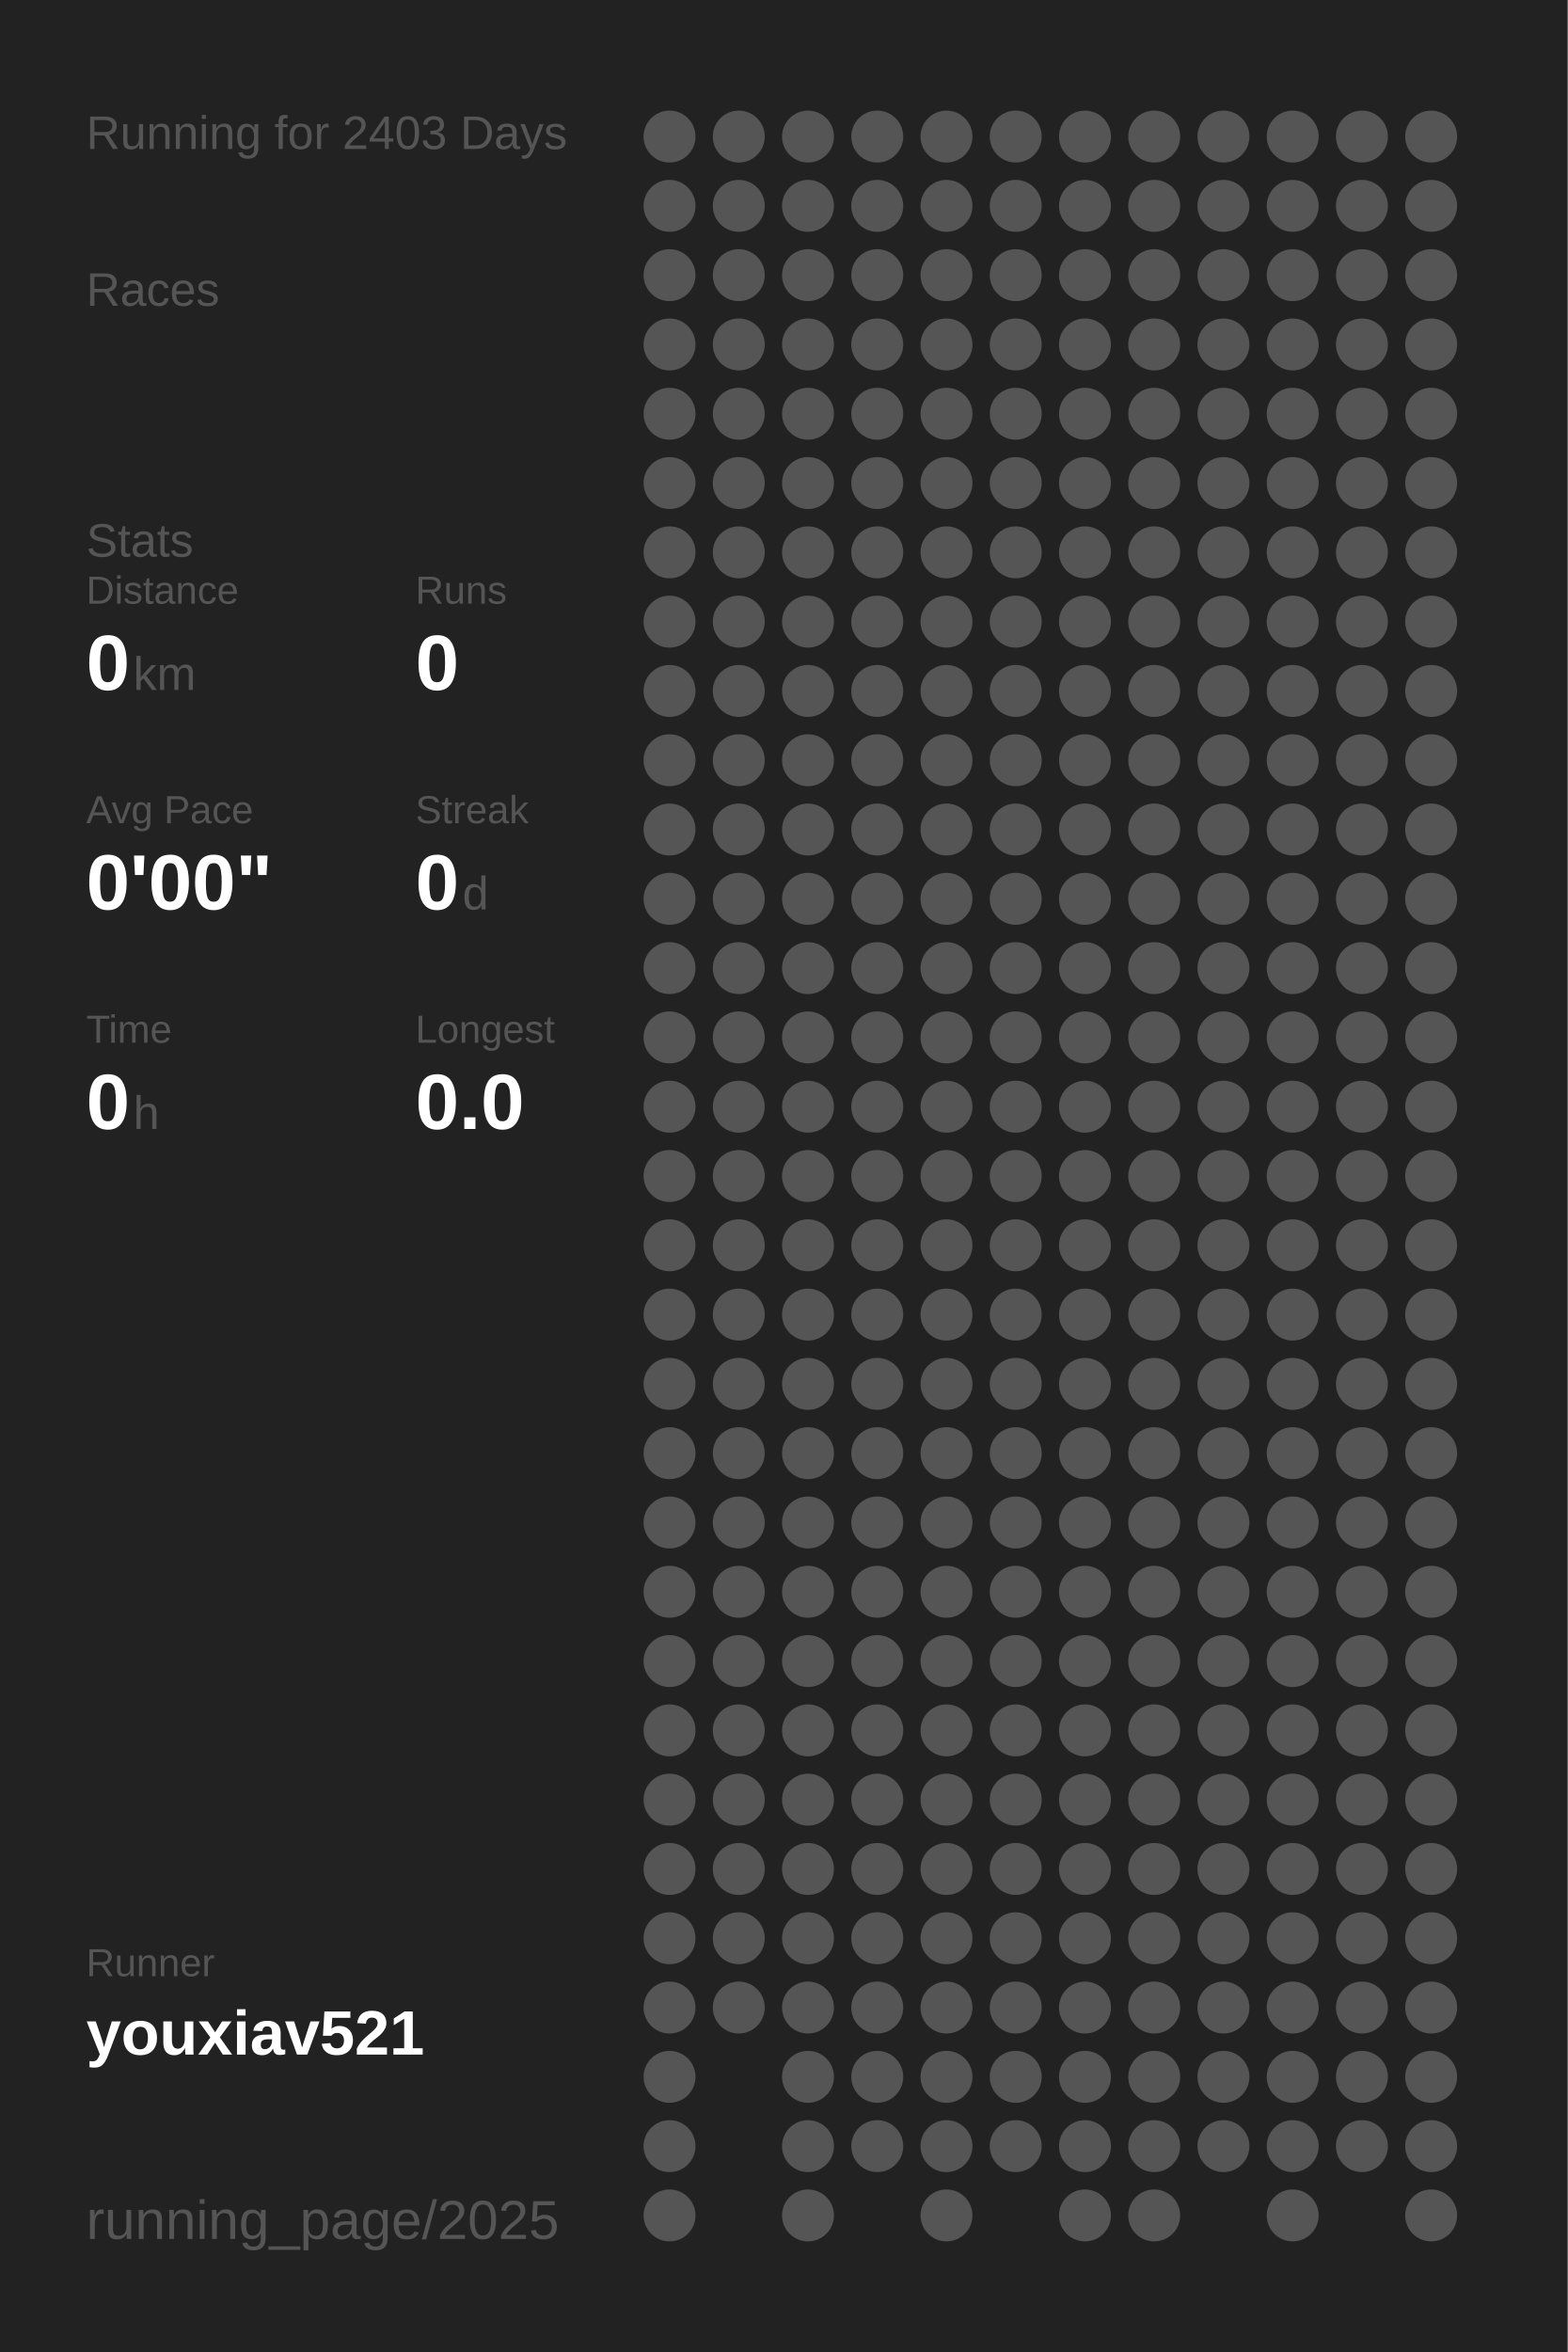
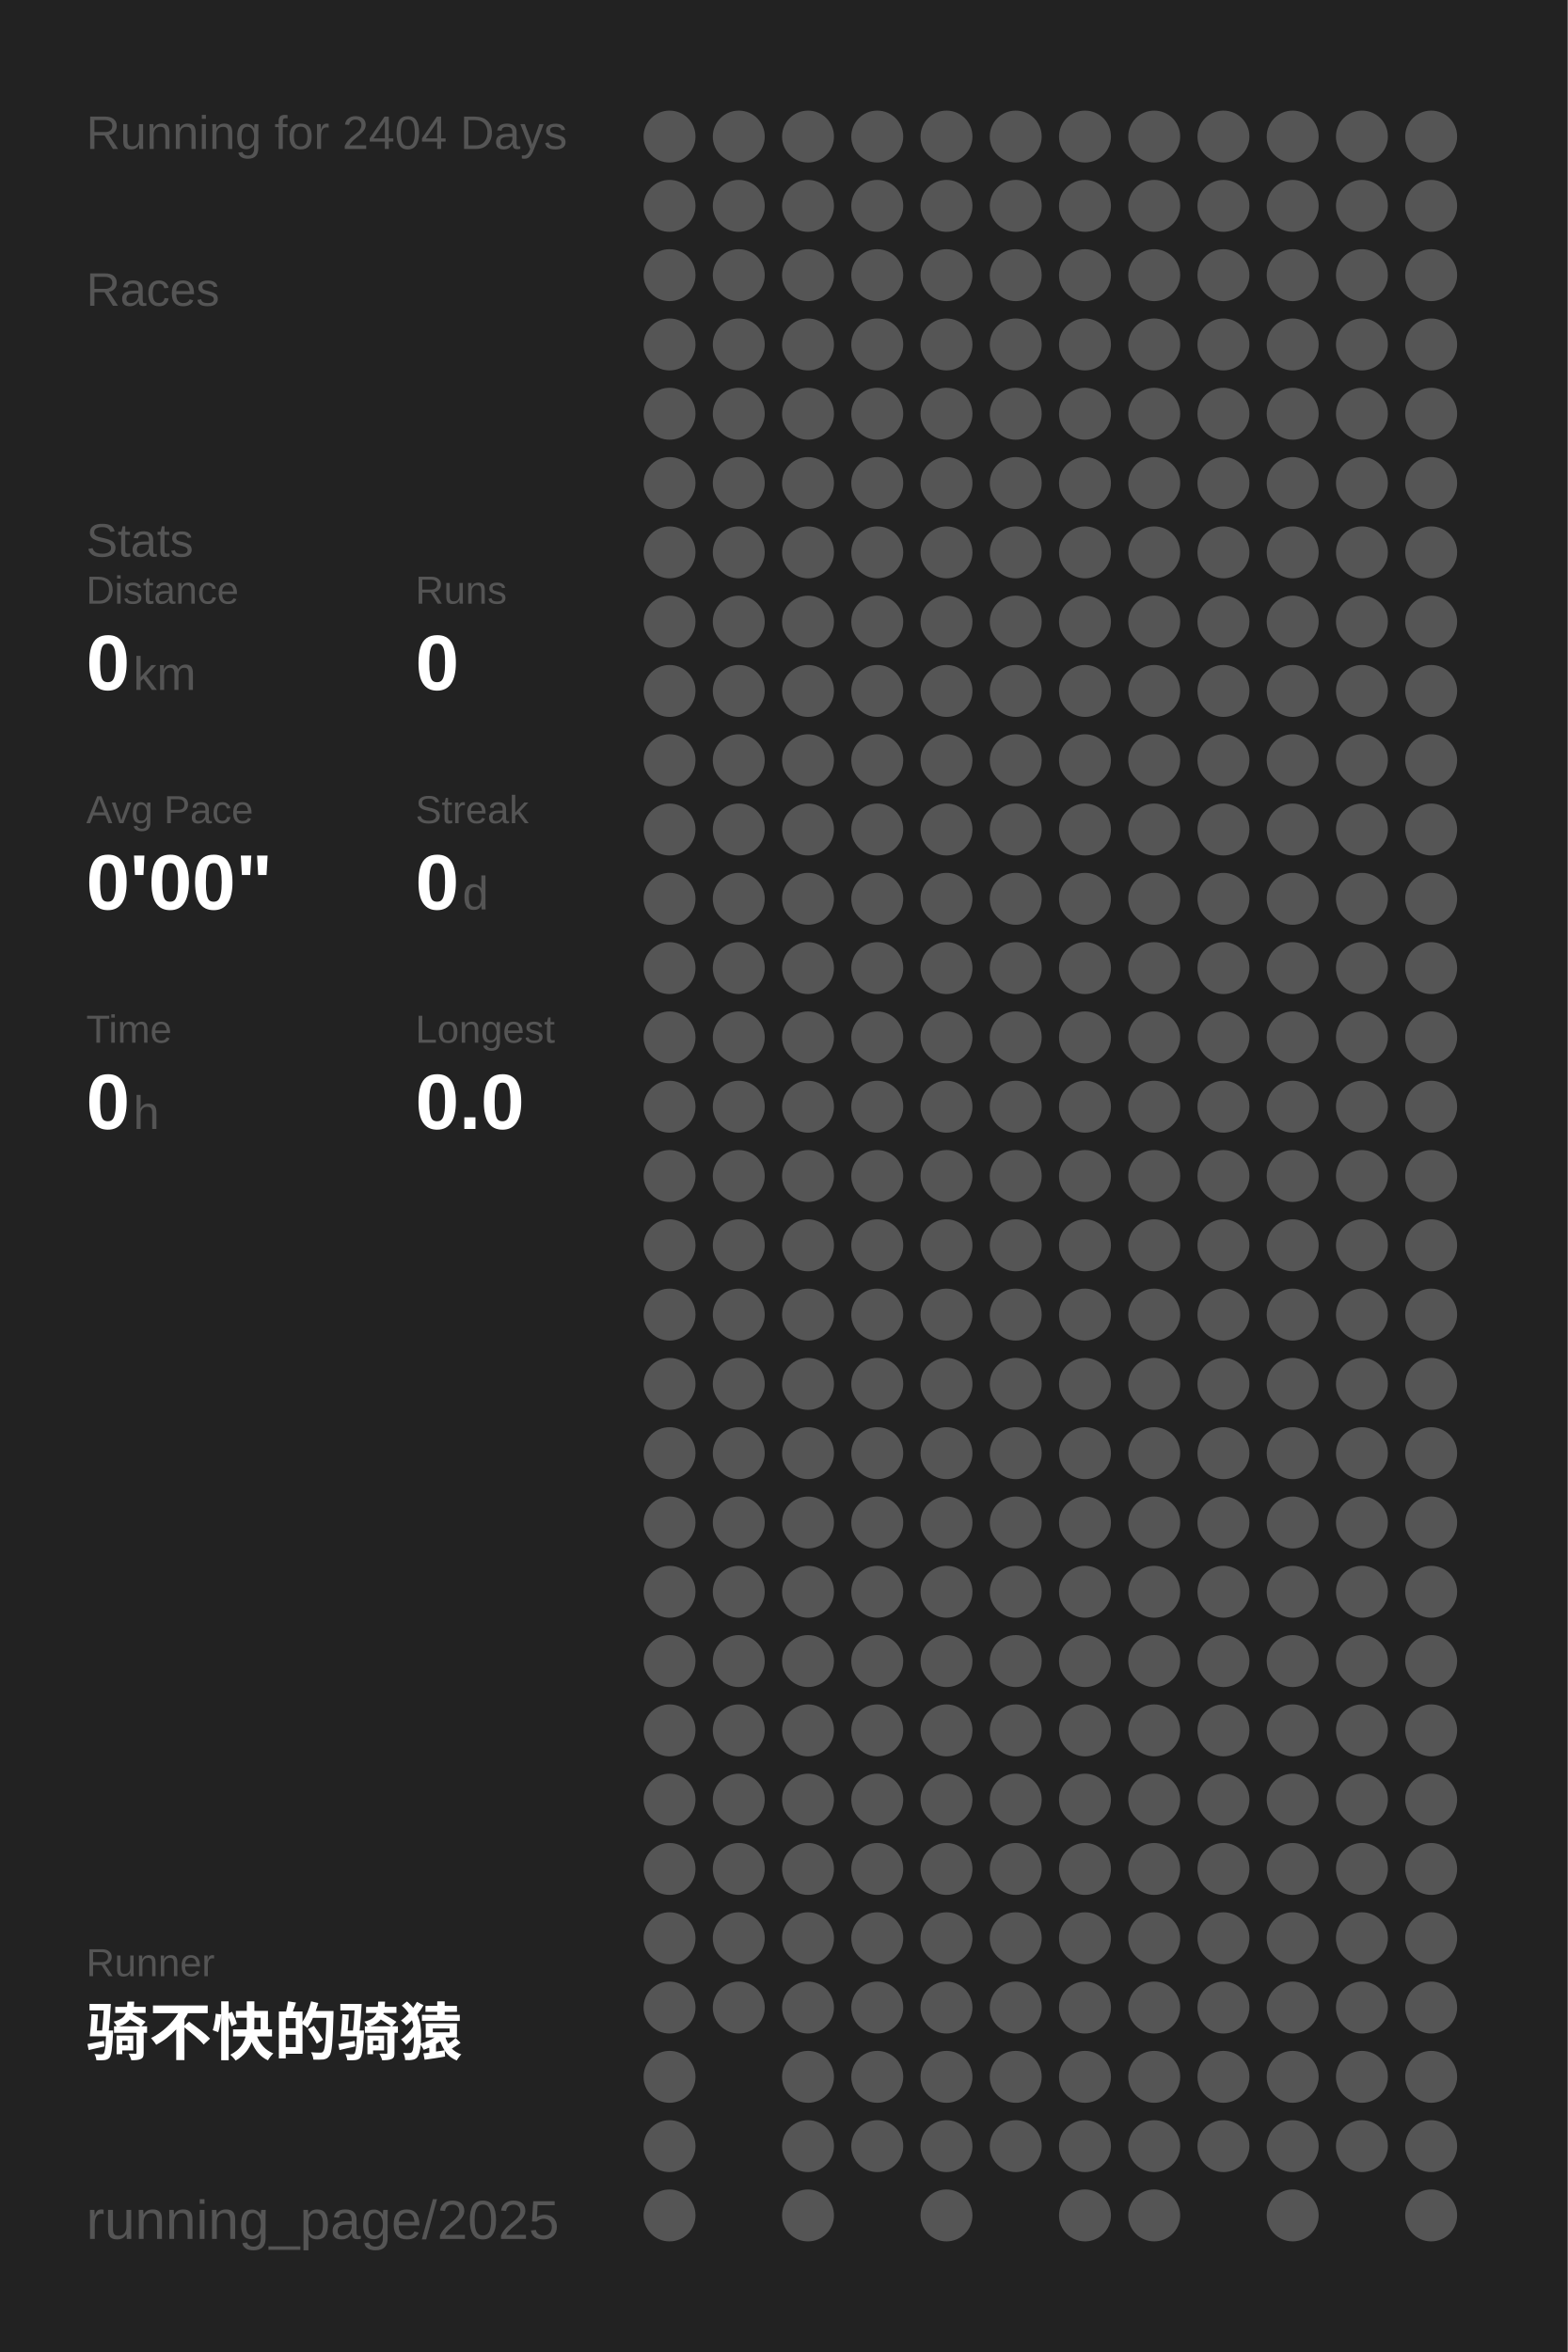
<svg xmlns="http://www.w3.org/2000/svg" baseProfile="full" height="300mm" version="1.1" viewBox="0,0,200,300" width="200mm">
  <defs />
  <rect fill="#222222" height="300" width="200" x="0" y="0" />
-   <text fill="#555555" style="font-size:6px; font-family:Arial;" x="11" y="19">Running for 2403 Days</text>
+   <text fill="#555555" style="font-size:6px; font-family:Arial;" x="11" y="19">Running for 2404 Days</text>
  <text fill="#555555" style="font-size:6px; font-family:Arial;" x="11" y="39">Races</text>
  <text fill="#555555" style="font-size:6px; font-family:Arial;" x="11" y="71">Stats</text>
  <text fill="#555555" style="font-size:5px; font-family:Arial;" x="11" y="77">Distance</text>
  <text fill="#FFFFFF" style="font-size:10px; font-family:Arial; font-weight:bold;" x="11" y="88">0</text>
  <text fill="#555555" style="font-size:6px; font-family:Arial;" x="17" y="88">km</text>
  <text fill="#555555" style="font-size:5px; font-family:Arial;" x="53" y="77">Runs</text>
  <text fill="#FFFFFF" style="font-size:10px; font-family:Arial; font-weight:bold;" x="53" y="88">0</text>
  <text fill="#555555" style="font-size:5px; font-family:Arial;" x="11" y="105">Avg Pace</text>
  <text fill="#FFFFFF" style="font-size:10px; font-family:Arial; font-weight:bold;" x="11" y="116">0'00"</text>
  <text fill="#555555" style="font-size:5px; font-family:Arial;" x="53" y="105">Streak</text>
  <text fill="#FFFFFF" style="font-size:10px; font-family:Arial; font-weight:bold;" x="53" y="116">0</text>
  <text fill="#555555" style="font-size:6px; font-family:Arial;" x="59" y="116">d</text>
  <text fill="#555555" style="font-size:5px; font-family:Arial;" x="11" y="133">Time</text>
  <text fill="#FFFFFF" style="font-size:10px; font-family:Arial; font-weight:bold;" x="11" y="144">0</text>
  <text fill="#555555" style="font-size:6px; font-family:Arial;" x="17" y="144">h</text>
  <text fill="#555555" style="font-size:5px; font-family:Arial;" x="53" y="133">Longest</text>
  <text fill="#FFFFFF" style="font-size:10px; font-family:Arial; font-weight:bold;" x="53" y="144">0.0</text>
  <text fill="#555555" style="font-size:5px; font-family:Arial;" x="11" y="252.065">Runner</text>
-   <text fill="#FFFFFF" style="font-size:8px; font-family:Arial; font-weight:bold;" x="11" y="262.065">youxiav521</text>
+   <text fill="#FFFFFF" style="font-size:8px; font-family:Arial; font-weight:bold;" x="11" y="262.065">骑不快的骑猿</text>
  <text fill="#555555" style="font-size:7px; font-family:Arial;" x="11" y="285.581">running_page/2025</text>
  <circle cx="85.417" cy="17.419" fill="#555555" r="3.312" />
  <circle cx="85.417" cy="26.258" fill="#555555" r="3.312" />
  <circle cx="85.417" cy="35.097" fill="#555555" r="3.312" />
  <circle cx="85.417" cy="43.935" fill="#555555" r="3.312" />
  <circle cx="85.417" cy="52.774" fill="#555555" r="3.312" />
  <circle cx="85.417" cy="61.613" fill="#555555" r="3.312" />
  <circle cx="85.417" cy="70.452" fill="#555555" r="3.312" />
  <circle cx="85.417" cy="79.29" fill="#555555" r="3.312" />
  <circle cx="85.417" cy="88.129" fill="#555555" r="3.312" />
  <circle cx="85.417" cy="96.968" fill="#555555" r="3.312" />
  <circle cx="85.417" cy="105.806" fill="#555555" r="3.312" />
  <circle cx="85.417" cy="114.645" fill="#555555" r="3.312" />
  <circle cx="85.417" cy="123.484" fill="#555555" r="3.312" />
  <circle cx="85.417" cy="132.323" fill="#555555" r="3.312" />
  <circle cx="85.417" cy="141.161" fill="#555555" r="3.312" />
  <circle cx="85.417" cy="150" fill="#555555" r="3.312" />
  <circle cx="85.417" cy="158.839" fill="#555555" r="3.312" />
  <circle cx="85.417" cy="167.677" fill="#555555" r="3.312" />
  <circle cx="85.417" cy="176.516" fill="#555555" r="3.312" />
  <circle cx="85.417" cy="185.355" fill="#555555" r="3.312" />
  <circle cx="85.417" cy="194.194" fill="#555555" r="3.312" />
  <circle cx="85.417" cy="203.032" fill="#555555" r="3.312" />
  <circle cx="85.417" cy="211.871" fill="#555555" r="3.312" />
  <circle cx="85.417" cy="220.71" fill="#555555" r="3.312" />
  <circle cx="85.417" cy="229.548" fill="#555555" r="3.312" />
  <circle cx="85.417" cy="238.387" fill="#555555" r="3.312" />
  <circle cx="85.417" cy="247.226" fill="#555555" r="3.312" />
  <circle cx="85.417" cy="256.065" fill="#555555" r="3.312" />
  <circle cx="85.417" cy="264.903" fill="#555555" r="3.312" />
  <circle cx="85.417" cy="273.742" fill="#555555" r="3.312" />
  <circle cx="85.417" cy="282.581" fill="#555555" r="3.312" />
  <circle cx="94.25" cy="17.419" fill="#555555" r="3.312" />
  <circle cx="94.25" cy="26.258" fill="#555555" r="3.312" />
  <circle cx="94.25" cy="35.097" fill="#555555" r="3.312" />
  <circle cx="94.25" cy="43.935" fill="#555555" r="3.312" />
  <circle cx="94.25" cy="52.774" fill="#555555" r="3.312" />
  <circle cx="94.25" cy="61.613" fill="#555555" r="3.312" />
  <circle cx="94.25" cy="70.452" fill="#555555" r="3.312" />
  <circle cx="94.25" cy="79.29" fill="#555555" r="3.312" />
  <circle cx="94.25" cy="88.129" fill="#555555" r="3.312" />
  <circle cx="94.25" cy="96.968" fill="#555555" r="3.312" />
  <circle cx="94.25" cy="105.806" fill="#555555" r="3.312" />
  <circle cx="94.25" cy="114.645" fill="#555555" r="3.312" />
  <circle cx="94.25" cy="123.484" fill="#555555" r="3.312" />
  <circle cx="94.25" cy="132.323" fill="#555555" r="3.312" />
  <circle cx="94.25" cy="141.161" fill="#555555" r="3.312" />
  <circle cx="94.25" cy="150" fill="#555555" r="3.312" />
  <circle cx="94.25" cy="158.839" fill="#555555" r="3.312" />
  <circle cx="94.25" cy="167.677" fill="#555555" r="3.312" />
  <circle cx="94.25" cy="176.516" fill="#555555" r="3.312" />
  <circle cx="94.25" cy="185.355" fill="#555555" r="3.312" />
  <circle cx="94.25" cy="194.194" fill="#555555" r="3.312" />
  <circle cx="94.25" cy="203.032" fill="#555555" r="3.312" />
  <circle cx="94.25" cy="211.871" fill="#555555" r="3.312" />
  <circle cx="94.25" cy="220.71" fill="#555555" r="3.312" />
  <circle cx="94.25" cy="229.548" fill="#555555" r="3.312" />
  <circle cx="94.25" cy="238.387" fill="#555555" r="3.312" />
  <circle cx="94.25" cy="247.226" fill="#555555" r="3.312" />
  <circle cx="94.25" cy="256.065" fill="#555555" r="3.312" />
  <circle cx="103.083" cy="17.419" fill="#555555" r="3.312" />
  <circle cx="103.083" cy="26.258" fill="#555555" r="3.312" />
  <circle cx="103.083" cy="35.097" fill="#555555" r="3.312" />
  <circle cx="103.083" cy="43.935" fill="#555555" r="3.312" />
  <circle cx="103.083" cy="52.774" fill="#555555" r="3.312" />
  <circle cx="103.083" cy="61.613" fill="#555555" r="3.312" />
  <circle cx="103.083" cy="70.452" fill="#555555" r="3.312" />
  <circle cx="103.083" cy="79.29" fill="#555555" r="3.312" />
  <circle cx="103.083" cy="88.129" fill="#555555" r="3.312" />
  <circle cx="103.083" cy="96.968" fill="#555555" r="3.312" />
  <circle cx="103.083" cy="105.806" fill="#555555" r="3.312" />
  <circle cx="103.083" cy="114.645" fill="#555555" r="3.312" />
  <circle cx="103.083" cy="123.484" fill="#555555" r="3.312" />
  <circle cx="103.083" cy="132.323" fill="#555555" r="3.312" />
  <circle cx="103.083" cy="141.161" fill="#555555" r="3.312" />
  <circle cx="103.083" cy="150" fill="#555555" r="3.312" />
  <circle cx="103.083" cy="158.839" fill="#555555" r="3.312" />
  <circle cx="103.083" cy="167.677" fill="#555555" r="3.312" />
  <circle cx="103.083" cy="176.516" fill="#555555" r="3.312" />
  <circle cx="103.083" cy="185.355" fill="#555555" r="3.312" />
  <circle cx="103.083" cy="194.194" fill="#555555" r="3.312" />
  <circle cx="103.083" cy="203.032" fill="#555555" r="3.312" />
  <circle cx="103.083" cy="211.871" fill="#555555" r="3.312" />
  <circle cx="103.083" cy="220.71" fill="#555555" r="3.312" />
  <circle cx="103.083" cy="229.548" fill="#555555" r="3.312" />
  <circle cx="103.083" cy="238.387" fill="#555555" r="3.312" />
  <circle cx="103.083" cy="247.226" fill="#555555" r="3.312" />
  <circle cx="103.083" cy="256.065" fill="#555555" r="3.312" />
  <circle cx="103.083" cy="264.903" fill="#555555" r="3.312" />
  <circle cx="103.083" cy="273.742" fill="#555555" r="3.312" />
  <circle cx="103.083" cy="282.581" fill="#555555" r="3.312" />
  <circle cx="111.917" cy="17.419" fill="#555555" r="3.312" />
  <circle cx="111.917" cy="26.258" fill="#555555" r="3.312" />
  <circle cx="111.917" cy="35.097" fill="#555555" r="3.312" />
  <circle cx="111.917" cy="43.935" fill="#555555" r="3.312" />
  <circle cx="111.917" cy="52.774" fill="#555555" r="3.312" />
  <circle cx="111.917" cy="61.613" fill="#555555" r="3.312" />
  <circle cx="111.917" cy="70.452" fill="#555555" r="3.312" />
  <circle cx="111.917" cy="79.29" fill="#555555" r="3.312" />
  <circle cx="111.917" cy="88.129" fill="#555555" r="3.312" />
  <circle cx="111.917" cy="96.968" fill="#555555" r="3.312" />
  <circle cx="111.917" cy="105.806" fill="#555555" r="3.312" />
  <circle cx="111.917" cy="114.645" fill="#555555" r="3.312" />
  <circle cx="111.917" cy="123.484" fill="#555555" r="3.312" />
  <circle cx="111.917" cy="132.323" fill="#555555" r="3.312" />
  <circle cx="111.917" cy="141.161" fill="#555555" r="3.312" />
  <circle cx="111.917" cy="150" fill="#555555" r="3.312" />
  <circle cx="111.917" cy="158.839" fill="#555555" r="3.312" />
  <circle cx="111.917" cy="167.677" fill="#555555" r="3.312" />
  <circle cx="111.917" cy="176.516" fill="#555555" r="3.312" />
  <circle cx="111.917" cy="185.355" fill="#555555" r="3.312" />
  <circle cx="111.917" cy="194.194" fill="#555555" r="3.312" />
  <circle cx="111.917" cy="203.032" fill="#555555" r="3.312" />
  <circle cx="111.917" cy="211.871" fill="#555555" r="3.312" />
  <circle cx="111.917" cy="220.71" fill="#555555" r="3.312" />
  <circle cx="111.917" cy="229.548" fill="#555555" r="3.312" />
  <circle cx="111.917" cy="238.387" fill="#555555" r="3.312" />
  <circle cx="111.917" cy="247.226" fill="#555555" r="3.312" />
  <circle cx="111.917" cy="256.065" fill="#555555" r="3.312" />
  <circle cx="111.917" cy="264.903" fill="#555555" r="3.312" />
  <circle cx="111.917" cy="273.742" fill="#555555" r="3.312" />
  <circle cx="120.75" cy="17.419" fill="#555555" r="3.312" />
  <circle cx="120.75" cy="26.258" fill="#555555" r="3.312" />
  <circle cx="120.75" cy="35.097" fill="#555555" r="3.312" />
  <circle cx="120.75" cy="43.935" fill="#555555" r="3.312" />
  <circle cx="120.75" cy="52.774" fill="#555555" r="3.312" />
  <circle cx="120.75" cy="61.613" fill="#555555" r="3.312" />
  <circle cx="120.75" cy="70.452" fill="#555555" r="3.312" />
  <circle cx="120.75" cy="79.29" fill="#555555" r="3.312" />
  <circle cx="120.75" cy="88.129" fill="#555555" r="3.312" />
  <circle cx="120.75" cy="96.968" fill="#555555" r="3.312" />
  <circle cx="120.75" cy="105.806" fill="#555555" r="3.312" />
  <circle cx="120.75" cy="114.645" fill="#555555" r="3.312" />
  <circle cx="120.75" cy="123.484" fill="#555555" r="3.312" />
  <circle cx="120.75" cy="132.323" fill="#555555" r="3.312" />
  <circle cx="120.75" cy="141.161" fill="#555555" r="3.312" />
  <circle cx="120.75" cy="150" fill="#555555" r="3.312" />
  <circle cx="120.75" cy="158.839" fill="#555555" r="3.312" />
  <circle cx="120.75" cy="167.677" fill="#555555" r="3.312" />
  <circle cx="120.75" cy="176.516" fill="#555555" r="3.312" />
  <circle cx="120.75" cy="185.355" fill="#555555" r="3.312" />
  <circle cx="120.75" cy="194.194" fill="#555555" r="3.312" />
  <circle cx="120.75" cy="203.032" fill="#555555" r="3.312" />
  <circle cx="120.75" cy="211.871" fill="#555555" r="3.312" />
  <circle cx="120.75" cy="220.71" fill="#555555" r="3.312" />
  <circle cx="120.75" cy="229.548" fill="#555555" r="3.312" />
  <circle cx="120.75" cy="238.387" fill="#555555" r="3.312" />
  <circle cx="120.75" cy="247.226" fill="#555555" r="3.312" />
  <circle cx="120.75" cy="256.065" fill="#555555" r="3.312" />
  <circle cx="120.75" cy="264.903" fill="#555555" r="3.312" />
  <circle cx="120.75" cy="273.742" fill="#555555" r="3.312" />
  <circle cx="120.75" cy="282.581" fill="#555555" r="3.312" />
  <circle cx="129.583" cy="17.419" fill="#555555" r="3.312" />
  <circle cx="129.583" cy="26.258" fill="#555555" r="3.312" />
  <circle cx="129.583" cy="35.097" fill="#555555" r="3.312" />
  <circle cx="129.583" cy="43.935" fill="#555555" r="3.312" />
  <circle cx="129.583" cy="52.774" fill="#555555" r="3.312" />
  <circle cx="129.583" cy="61.613" fill="#555555" r="3.312" />
  <circle cx="129.583" cy="70.452" fill="#555555" r="3.312" />
  <circle cx="129.583" cy="79.29" fill="#555555" r="3.312" />
  <circle cx="129.583" cy="88.129" fill="#555555" r="3.312" />
  <circle cx="129.583" cy="96.968" fill="#555555" r="3.312" />
  <circle cx="129.583" cy="105.806" fill="#555555" r="3.312" />
  <circle cx="129.583" cy="114.645" fill="#555555" r="3.312" />
  <circle cx="129.583" cy="123.484" fill="#555555" r="3.312" />
  <circle cx="129.583" cy="132.323" fill="#555555" r="3.312" />
  <circle cx="129.583" cy="141.161" fill="#555555" r="3.312" />
  <circle cx="129.583" cy="150" fill="#555555" r="3.312" />
  <circle cx="129.583" cy="158.839" fill="#555555" r="3.312" />
  <circle cx="129.583" cy="167.677" fill="#555555" r="3.312" />
  <circle cx="129.583" cy="176.516" fill="#555555" r="3.312" />
  <circle cx="129.583" cy="185.355" fill="#555555" r="3.312" />
  <circle cx="129.583" cy="194.194" fill="#555555" r="3.312" />
  <circle cx="129.583" cy="203.032" fill="#555555" r="3.312" />
  <circle cx="129.583" cy="211.871" fill="#555555" r="3.312" />
  <circle cx="129.583" cy="220.71" fill="#555555" r="3.312" />
  <circle cx="129.583" cy="229.548" fill="#555555" r="3.312" />
  <circle cx="129.583" cy="238.387" fill="#555555" r="3.312" />
  <circle cx="129.583" cy="247.226" fill="#555555" r="3.312" />
  <circle cx="129.583" cy="256.065" fill="#555555" r="3.312" />
  <circle cx="129.583" cy="264.903" fill="#555555" r="3.312" />
  <circle cx="129.583" cy="273.742" fill="#555555" r="3.312" />
  <circle cx="138.417" cy="17.419" fill="#555555" r="3.312" />
  <circle cx="138.417" cy="26.258" fill="#555555" r="3.312" />
  <circle cx="138.417" cy="35.097" fill="#555555" r="3.312" />
  <circle cx="138.417" cy="43.935" fill="#555555" r="3.312" />
  <circle cx="138.417" cy="52.774" fill="#555555" r="3.312" />
  <circle cx="138.417" cy="61.613" fill="#555555" r="3.312" />
  <circle cx="138.417" cy="70.452" fill="#555555" r="3.312" />
  <circle cx="138.417" cy="79.29" fill="#555555" r="3.312" />
  <circle cx="138.417" cy="88.129" fill="#555555" r="3.312" />
  <circle cx="138.417" cy="96.968" fill="#555555" r="3.312" />
  <circle cx="138.417" cy="105.806" fill="#555555" r="3.312" />
  <circle cx="138.417" cy="114.645" fill="#555555" r="3.312" />
  <circle cx="138.417" cy="123.484" fill="#555555" r="3.312" />
  <circle cx="138.417" cy="132.323" fill="#555555" r="3.312" />
  <circle cx="138.417" cy="141.161" fill="#555555" r="3.312" />
  <circle cx="138.417" cy="150" fill="#555555" r="3.312" />
  <circle cx="138.417" cy="158.839" fill="#555555" r="3.312" />
  <circle cx="138.417" cy="167.677" fill="#555555" r="3.312" />
  <circle cx="138.417" cy="176.516" fill="#555555" r="3.312" />
  <circle cx="138.417" cy="185.355" fill="#555555" r="3.312" />
  <circle cx="138.417" cy="194.194" fill="#555555" r="3.312" />
  <circle cx="138.417" cy="203.032" fill="#555555" r="3.312" />
  <circle cx="138.417" cy="211.871" fill="#555555" r="3.312" />
  <circle cx="138.417" cy="220.71" fill="#555555" r="3.312" />
  <circle cx="138.417" cy="229.548" fill="#555555" r="3.312" />
  <circle cx="138.417" cy="238.387" fill="#555555" r="3.312" />
  <circle cx="138.417" cy="247.226" fill="#555555" r="3.312" />
  <circle cx="138.417" cy="256.065" fill="#555555" r="3.312" />
  <circle cx="138.417" cy="264.903" fill="#555555" r="3.312" />
  <circle cx="138.417" cy="273.742" fill="#555555" r="3.312" />
  <circle cx="138.417" cy="282.581" fill="#555555" r="3.312" />
  <circle cx="147.25" cy="17.419" fill="#555555" r="3.312" />
  <circle cx="147.25" cy="26.258" fill="#555555" r="3.312" />
  <circle cx="147.25" cy="35.097" fill="#555555" r="3.312" />
  <circle cx="147.25" cy="43.935" fill="#555555" r="3.312" />
  <circle cx="147.25" cy="52.774" fill="#555555" r="3.312" />
  <circle cx="147.25" cy="61.613" fill="#555555" r="3.312" />
  <circle cx="147.25" cy="70.452" fill="#555555" r="3.312" />
  <circle cx="147.25" cy="79.29" fill="#555555" r="3.312" />
  <circle cx="147.25" cy="88.129" fill="#555555" r="3.312" />
  <circle cx="147.25" cy="96.968" fill="#555555" r="3.312" />
  <circle cx="147.25" cy="105.806" fill="#555555" r="3.312" />
  <circle cx="147.25" cy="114.645" fill="#555555" r="3.312" />
  <circle cx="147.25" cy="123.484" fill="#555555" r="3.312" />
  <circle cx="147.25" cy="132.323" fill="#555555" r="3.312" />
  <circle cx="147.25" cy="141.161" fill="#555555" r="3.312" />
  <circle cx="147.25" cy="150" fill="#555555" r="3.312" />
  <circle cx="147.25" cy="158.839" fill="#555555" r="3.312" />
  <circle cx="147.25" cy="167.677" fill="#555555" r="3.312" />
  <circle cx="147.25" cy="176.516" fill="#555555" r="3.312" />
  <circle cx="147.25" cy="185.355" fill="#555555" r="3.312" />
  <circle cx="147.25" cy="194.194" fill="#555555" r="3.312" />
  <circle cx="147.25" cy="203.032" fill="#555555" r="3.312" />
  <circle cx="147.25" cy="211.871" fill="#555555" r="3.312" />
  <circle cx="147.25" cy="220.71" fill="#555555" r="3.312" />
  <circle cx="147.25" cy="229.548" fill="#555555" r="3.312" />
  <circle cx="147.25" cy="238.387" fill="#555555" r="3.312" />
  <circle cx="147.25" cy="247.226" fill="#555555" r="3.312" />
  <circle cx="147.25" cy="256.065" fill="#555555" r="3.312" />
  <circle cx="147.25" cy="264.903" fill="#555555" r="3.312" />
  <circle cx="147.25" cy="273.742" fill="#555555" r="3.312" />
  <circle cx="147.25" cy="282.581" fill="#555555" r="3.312" />
  <circle cx="156.083" cy="17.419" fill="#555555" r="3.312" />
  <circle cx="156.083" cy="26.258" fill="#555555" r="3.312" />
  <circle cx="156.083" cy="35.097" fill="#555555" r="3.312" />
  <circle cx="156.083" cy="43.935" fill="#555555" r="3.312" />
  <circle cx="156.083" cy="52.774" fill="#555555" r="3.312" />
  <circle cx="156.083" cy="61.613" fill="#555555" r="3.312" />
  <circle cx="156.083" cy="70.452" fill="#555555" r="3.312" />
  <circle cx="156.083" cy="79.29" fill="#555555" r="3.312" />
  <circle cx="156.083" cy="88.129" fill="#555555" r="3.312" />
  <circle cx="156.083" cy="96.968" fill="#555555" r="3.312" />
  <circle cx="156.083" cy="105.806" fill="#555555" r="3.312" />
  <circle cx="156.083" cy="114.645" fill="#555555" r="3.312" />
  <circle cx="156.083" cy="123.484" fill="#555555" r="3.312" />
  <circle cx="156.083" cy="132.323" fill="#555555" r="3.312" />
  <circle cx="156.083" cy="141.161" fill="#555555" r="3.312" />
  <circle cx="156.083" cy="150" fill="#555555" r="3.312" />
  <circle cx="156.083" cy="158.839" fill="#555555" r="3.312" />
  <circle cx="156.083" cy="167.677" fill="#555555" r="3.312" />
  <circle cx="156.083" cy="176.516" fill="#555555" r="3.312" />
  <circle cx="156.083" cy="185.355" fill="#555555" r="3.312" />
  <circle cx="156.083" cy="194.194" fill="#555555" r="3.312" />
  <circle cx="156.083" cy="203.032" fill="#555555" r="3.312" />
  <circle cx="156.083" cy="211.871" fill="#555555" r="3.312" />
  <circle cx="156.083" cy="220.71" fill="#555555" r="3.312" />
  <circle cx="156.083" cy="229.548" fill="#555555" r="3.312" />
  <circle cx="156.083" cy="238.387" fill="#555555" r="3.312" />
  <circle cx="156.083" cy="247.226" fill="#555555" r="3.312" />
  <circle cx="156.083" cy="256.065" fill="#555555" r="3.312" />
  <circle cx="156.083" cy="264.903" fill="#555555" r="3.312" />
  <circle cx="156.083" cy="273.742" fill="#555555" r="3.312" />
  <circle cx="164.917" cy="17.419" fill="#555555" r="3.312" />
  <circle cx="164.917" cy="26.258" fill="#555555" r="3.312" />
  <circle cx="164.917" cy="35.097" fill="#555555" r="3.312" />
  <circle cx="164.917" cy="43.935" fill="#555555" r="3.312" />
  <circle cx="164.917" cy="52.774" fill="#555555" r="3.312" />
  <circle cx="164.917" cy="61.613" fill="#555555" r="3.312" />
  <circle cx="164.917" cy="70.452" fill="#555555" r="3.312" />
  <circle cx="164.917" cy="79.29" fill="#555555" r="3.312" />
  <circle cx="164.917" cy="88.129" fill="#555555" r="3.312" />
  <circle cx="164.917" cy="96.968" fill="#555555" r="3.312" />
  <circle cx="164.917" cy="105.806" fill="#555555" r="3.312" />
  <circle cx="164.917" cy="114.645" fill="#555555" r="3.312" />
  <circle cx="164.917" cy="123.484" fill="#555555" r="3.312" />
  <circle cx="164.917" cy="132.323" fill="#555555" r="3.312" />
  <circle cx="164.917" cy="141.161" fill="#555555" r="3.312" />
  <circle cx="164.917" cy="150" fill="#555555" r="3.312" />
  <circle cx="164.917" cy="158.839" fill="#555555" r="3.312" />
  <circle cx="164.917" cy="167.677" fill="#555555" r="3.312" />
  <circle cx="164.917" cy="176.516" fill="#555555" r="3.312" />
  <circle cx="164.917" cy="185.355" fill="#555555" r="3.312" />
  <circle cx="164.917" cy="194.194" fill="#555555" r="3.312" />
  <circle cx="164.917" cy="203.032" fill="#555555" r="3.312" />
  <circle cx="164.917" cy="211.871" fill="#555555" r="3.312" />
  <circle cx="164.917" cy="220.71" fill="#555555" r="3.312" />
  <circle cx="164.917" cy="229.548" fill="#555555" r="3.312" />
  <circle cx="164.917" cy="238.387" fill="#555555" r="3.312" />
  <circle cx="164.917" cy="247.226" fill="#555555" r="3.312" />
  <circle cx="164.917" cy="256.065" fill="#555555" r="3.312" />
  <circle cx="164.917" cy="264.903" fill="#555555" r="3.312" />
  <circle cx="164.917" cy="273.742" fill="#555555" r="3.312" />
  <circle cx="164.917" cy="282.581" fill="#555555" r="3.312" />
  <circle cx="173.75" cy="17.419" fill="#555555" r="3.312" />
  <circle cx="173.75" cy="26.258" fill="#555555" r="3.312" />
  <circle cx="173.75" cy="35.097" fill="#555555" r="3.312" />
  <circle cx="173.75" cy="43.935" fill="#555555" r="3.312" />
  <circle cx="173.75" cy="52.774" fill="#555555" r="3.312" />
  <circle cx="173.75" cy="61.613" fill="#555555" r="3.312" />
  <circle cx="173.75" cy="70.452" fill="#555555" r="3.312" />
  <circle cx="173.75" cy="79.29" fill="#555555" r="3.312" />
  <circle cx="173.75" cy="88.129" fill="#555555" r="3.312" />
  <circle cx="173.75" cy="96.968" fill="#555555" r="3.312" />
  <circle cx="173.75" cy="105.806" fill="#555555" r="3.312" />
  <circle cx="173.75" cy="114.645" fill="#555555" r="3.312" />
  <circle cx="173.75" cy="123.484" fill="#555555" r="3.312" />
  <circle cx="173.75" cy="132.323" fill="#555555" r="3.312" />
  <circle cx="173.75" cy="141.161" fill="#555555" r="3.312" />
  <circle cx="173.75" cy="150" fill="#555555" r="3.312" />
  <circle cx="173.75" cy="158.839" fill="#555555" r="3.312" />
  <circle cx="173.75" cy="167.677" fill="#555555" r="3.312" />
  <circle cx="173.75" cy="176.516" fill="#555555" r="3.312" />
  <circle cx="173.75" cy="185.355" fill="#555555" r="3.312" />
  <circle cx="173.75" cy="194.194" fill="#555555" r="3.312" />
  <circle cx="173.75" cy="203.032" fill="#555555" r="3.312" />
  <circle cx="173.75" cy="211.871" fill="#555555" r="3.312" />
  <circle cx="173.75" cy="220.71" fill="#555555" r="3.312" />
  <circle cx="173.75" cy="229.548" fill="#555555" r="3.312" />
  <circle cx="173.75" cy="238.387" fill="#555555" r="3.312" />
  <circle cx="173.75" cy="247.226" fill="#555555" r="3.312" />
  <circle cx="173.75" cy="256.065" fill="#555555" r="3.312" />
  <circle cx="173.75" cy="264.903" fill="#555555" r="3.312" />
  <circle cx="173.75" cy="273.742" fill="#555555" r="3.312" />
  <circle cx="182.583" cy="17.419" fill="#555555" r="3.312" />
  <circle cx="182.583" cy="26.258" fill="#555555" r="3.312" />
  <circle cx="182.583" cy="35.097" fill="#555555" r="3.312" />
  <circle cx="182.583" cy="43.935" fill="#555555" r="3.312" />
  <circle cx="182.583" cy="52.774" fill="#555555" r="3.312" />
  <circle cx="182.583" cy="61.613" fill="#555555" r="3.312" />
  <circle cx="182.583" cy="70.452" fill="#555555" r="3.312" />
  <circle cx="182.583" cy="79.29" fill="#555555" r="3.312" />
  <circle cx="182.583" cy="88.129" fill="#555555" r="3.312" />
  <circle cx="182.583" cy="96.968" fill="#555555" r="3.312" />
  <circle cx="182.583" cy="105.806" fill="#555555" r="3.312" />
  <circle cx="182.583" cy="114.645" fill="#555555" r="3.312" />
  <circle cx="182.583" cy="123.484" fill="#555555" r="3.312" />
  <circle cx="182.583" cy="132.323" fill="#555555" r="3.312" />
  <circle cx="182.583" cy="141.161" fill="#555555" r="3.312" />
  <circle cx="182.583" cy="150" fill="#555555" r="3.312" />
  <circle cx="182.583" cy="158.839" fill="#555555" r="3.312" />
  <circle cx="182.583" cy="167.677" fill="#555555" r="3.312" />
  <circle cx="182.583" cy="176.516" fill="#555555" r="3.312" />
  <circle cx="182.583" cy="185.355" fill="#555555" r="3.312" />
  <circle cx="182.583" cy="194.194" fill="#555555" r="3.312" />
  <circle cx="182.583" cy="203.032" fill="#555555" r="3.312" />
  <circle cx="182.583" cy="211.871" fill="#555555" r="3.312" />
  <circle cx="182.583" cy="220.71" fill="#555555" r="3.312" />
  <circle cx="182.583" cy="229.548" fill="#555555" r="3.312" />
  <circle cx="182.583" cy="238.387" fill="#555555" r="3.312" />
  <circle cx="182.583" cy="247.226" fill="#555555" r="3.312" />
  <circle cx="182.583" cy="256.065" fill="#555555" r="3.312" />
  <circle cx="182.583" cy="264.903" fill="#555555" r="3.312" />
  <circle cx="182.583" cy="273.742" fill="#555555" r="3.312" />
  <circle cx="182.583" cy="282.581" fill="#555555" r="3.312" />
</svg>
